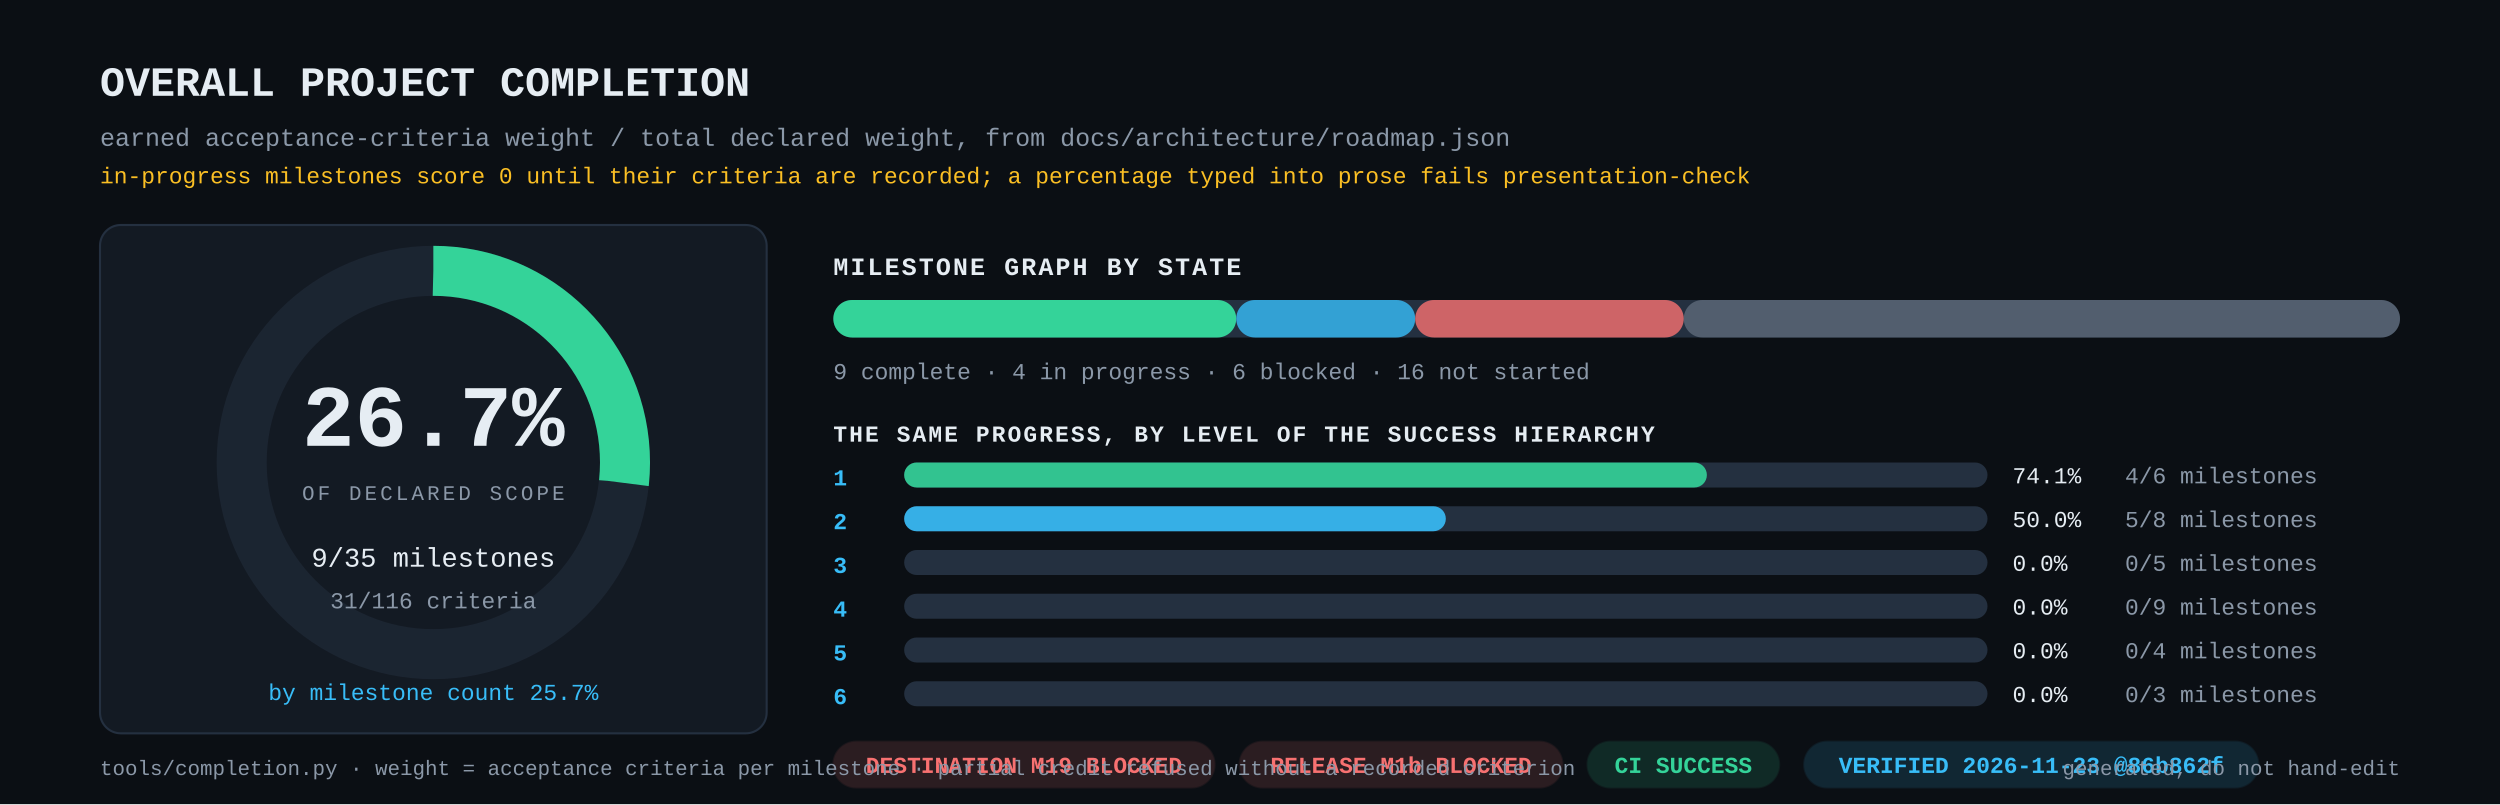
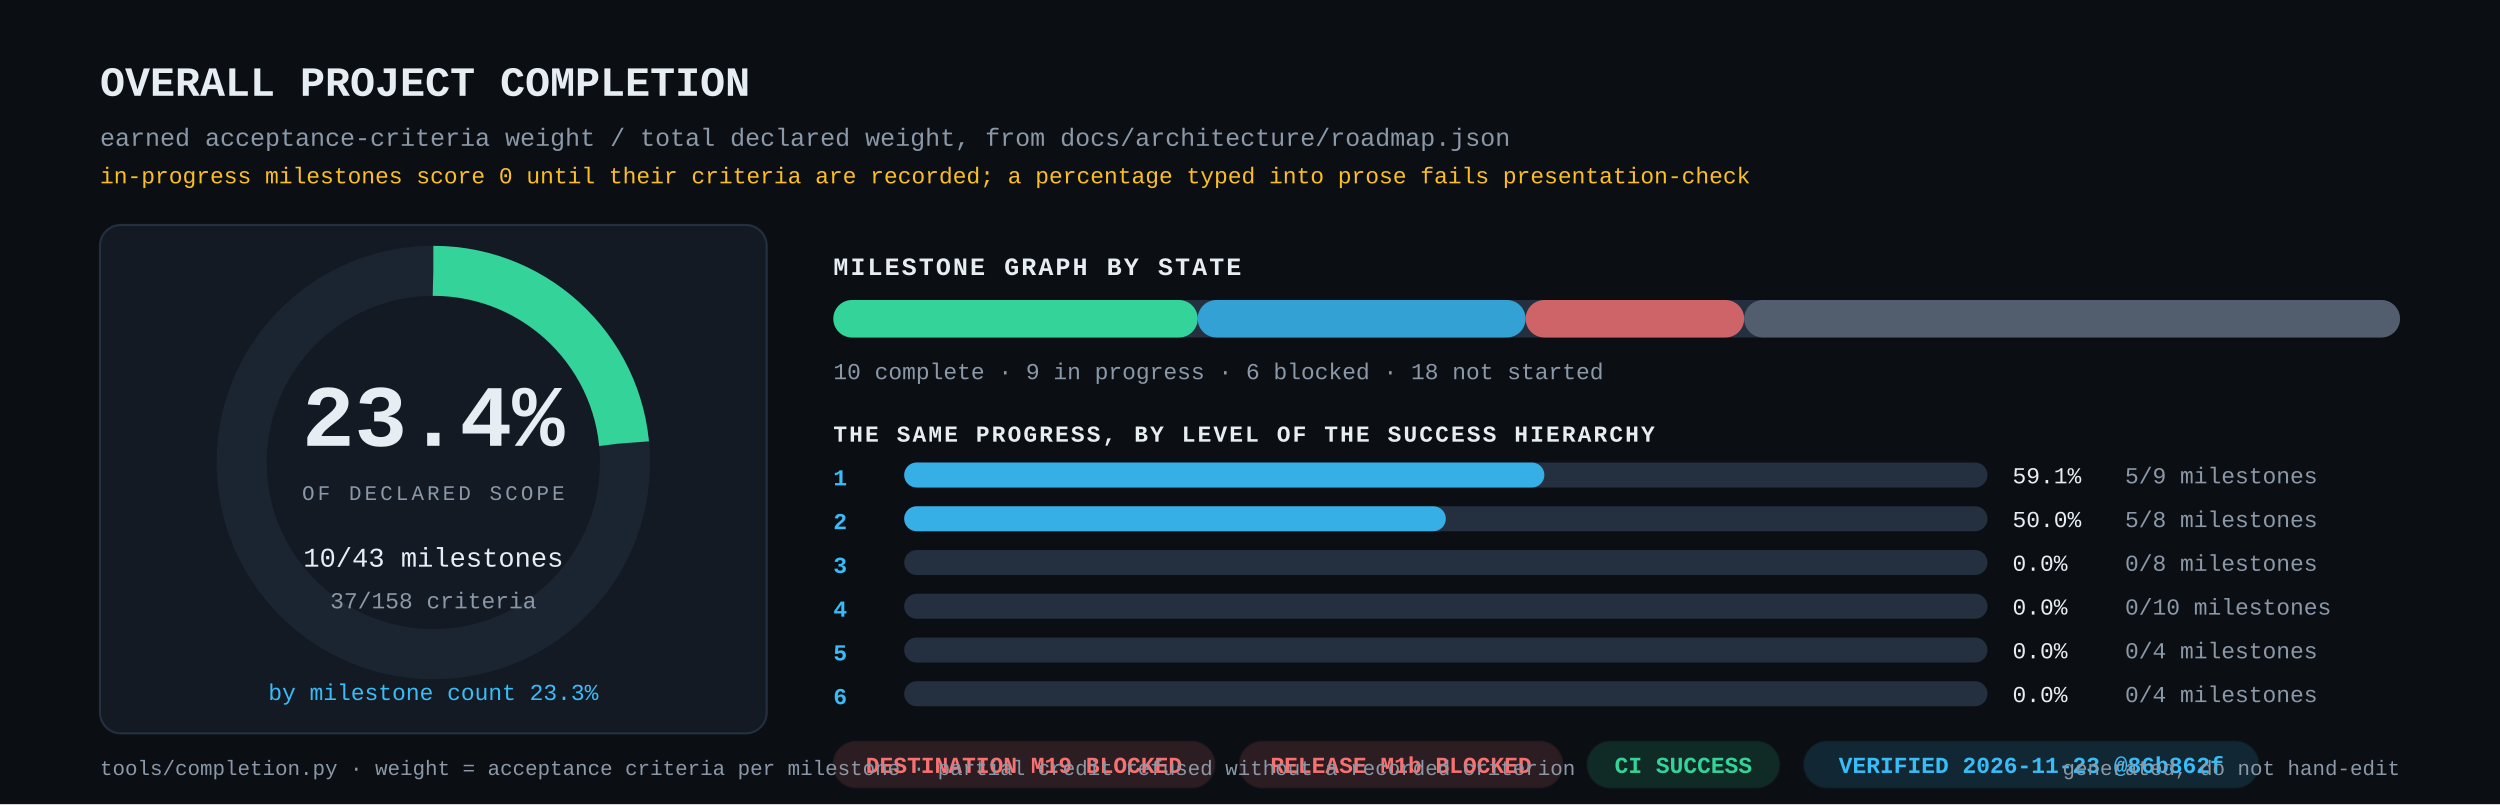
<svg xmlns="http://www.w3.org/2000/svg" width="1200" height="386" viewBox="0 0 1200 386" role="img" aria-labelledby="t d">
  <rect width="1200" height="386" fill="#0b0f14" />
  <text x="48" y="46" font-family="'JetBrains Mono','SFMono-Regular',Consolas,'Liberation Mono',Menlo,monospace" font-size="20" fill="#e6edf3" font-weight="bold" text-anchor="start">OVERALL PROJECT COMPLETION</text>
  <text x="48" y="70" font-family="'JetBrains Mono','SFMono-Regular',Consolas,'Liberation Mono',Menlo,monospace" font-size="12" fill="#8b98a8" font-weight="normal" text-anchor="start">earned acceptance-criteria weight / total declared weight, from docs/architecture/roadmap.json</text>
  <text x="48" y="88" font-family="'JetBrains Mono','SFMono-Regular',Consolas,'Liberation Mono',Menlo,monospace" font-size="11" fill="#fbbf24" font-weight="normal" text-anchor="start">in-progress milestones score 0 until their criteria are recorded; a percentage typed into prose fails presentation-check</text>
  <g opacity="1">
    <rect x="48" y="108" width="320" height="244" rx="10" fill="#131a23" stroke="#243040" />
    <animate attributeName="opacity" from="0" to="1" begin="0s" dur="0.5s" fill="freeze" keyTimes="0;1" keySplines="0.16 1 0.3 1" calcMode="spline" />
  </g>
  <circle cx="208" cy="222" r="92.0" fill="none" stroke="#243040" stroke-width="24.0" stroke-opacity="0.5" />
-   <circle cx="208" cy="222" r="92.0" fill="none" stroke="#34d399" stroke-width="24.0" stroke-linecap="butt" stroke-dasharray="578.05" stroke-dashoffset="423.71" transform="rotate(-90 208 222)">
-     <animate attributeName="stroke-dashoffset" from="578.05" to="423.71" begin="0s" dur="1.15s" fill="freeze" keyTimes="0;1" keySplines="0.16 1 0.3 1" calcMode="spline" />
+   <circle cx="208" cy="222" r="92.0" fill="none" stroke="#34d399" stroke-width="24.0" stroke-linecap="butt" stroke-dasharray="578.05" stroke-dashoffset="442.79" transform="rotate(-90 208 222)">
+     <animate attributeName="stroke-dashoffset" from="578.05" to="442.79" begin="0s" dur="1.15s" fill="freeze" keyTimes="0;1" keySplines="0.16 1 0.3 1" calcMode="spline" />
  </circle>
-   <text x="208" y="214" font-family="'JetBrains Mono','SFMono-Regular',Consolas,'Liberation Mono',Menlo,monospace" font-size="42" fill="#e6edf3" font-weight="bold" text-anchor="middle">26.7%</text>
+   <text x="208" y="214" font-family="'JetBrains Mono','SFMono-Regular',Consolas,'Liberation Mono',Menlo,monospace" font-size="42" fill="#e6edf3" font-weight="bold" text-anchor="middle">23.4%</text>
  <text x="208" y="240" font-family="'JetBrains Mono','SFMono-Regular',Consolas,'Liberation Mono',Menlo,monospace" font-size="10" fill="#8b98a8" font-weight="normal" text-anchor="middle" letter-spacing="1.5">OF DECLARED SCOPE</text>
-   <text x="208" y="272" font-family="'JetBrains Mono','SFMono-Regular',Consolas,'Liberation Mono',Menlo,monospace" font-size="13" fill="#e6edf3" font-weight="normal" text-anchor="middle">9/35 milestones</text>
-   <text x="208" y="292" font-family="'JetBrains Mono','SFMono-Regular',Consolas,'Liberation Mono',Menlo,monospace" font-size="11" fill="#8b98a8" font-weight="normal" text-anchor="middle">31/116 criteria</text>
-   <text x="208" y="336" font-family="'JetBrains Mono','SFMono-Regular',Consolas,'Liberation Mono',Menlo,monospace" font-size="11" fill="#38bdf8" font-weight="normal" text-anchor="middle">by milestone count 25.7%</text>
+   <text x="208" y="272" font-family="'JetBrains Mono','SFMono-Regular',Consolas,'Liberation Mono',Menlo,monospace" font-size="13" fill="#e6edf3" font-weight="normal" text-anchor="middle">10/43 milestones</text>
+   <text x="208" y="292" font-family="'JetBrains Mono','SFMono-Regular',Consolas,'Liberation Mono',Menlo,monospace" font-size="11" fill="#8b98a8" font-weight="normal" text-anchor="middle">37/158 criteria</text>
+   <text x="208" y="336" font-family="'JetBrains Mono','SFMono-Regular',Consolas,'Liberation Mono',Menlo,monospace" font-size="11" fill="#38bdf8" font-weight="normal" text-anchor="middle">by milestone count 23.3%</text>
  <text x="400" y="132" font-family="'JetBrains Mono','SFMono-Regular',Consolas,'Liberation Mono',Menlo,monospace" font-size="12" fill="#e6edf3" font-weight="bold" text-anchor="start" letter-spacing="1">MILESTONE GRAPH BY STATE</text>
  <rect x="400" y="144" width="752" height="18" rx="9" fill="#243040" stroke="none" />
-   <rect x="400" y="144" width="193.4" height="18" rx="9.0" fill="#34d399" fill-opacity="1">
-     <animate attributeName="width" from="0" to="193.4" begin="0.15s" dur="1.15s" fill="freeze" keyTimes="0;1" keySplines="0.16 1 0.3 1" calcMode="spline" />
+   <rect x="400" y="144" width="174.9" height="18" rx="9.0" fill="#34d399" fill-opacity="1">
+     <animate attributeName="width" from="0" to="174.9" begin="0.15s" dur="1.15s" fill="freeze" keyTimes="0;1" keySplines="0.16 1 0.3 1" calcMode="spline" />
  </rect>
-   <rect x="593.4" y="144" width="85.9" height="18" rx="9.0" fill="#38bdf8" fill-opacity="0.8">
-     <animate attributeName="width" from="0" to="85.9" begin="0.27s" dur="1.15s" fill="freeze" keyTimes="0;1" keySplines="0.16 1 0.3 1" calcMode="spline" />
+   <rect x="574.9" y="144" width="157.4" height="18" rx="9.0" fill="#38bdf8" fill-opacity="0.8">
+     <animate attributeName="width" from="0" to="157.4" begin="0.27s" dur="1.15s" fill="freeze" keyTimes="0;1" keySplines="0.16 1 0.3 1" calcMode="spline" />
  </rect>
-   <rect x="679.3" y="144" width="128.9" height="18" rx="9.0" fill="#f87171" fill-opacity="0.8">
-     <animate attributeName="width" from="0" to="128.9" begin="0.39s" dur="1.15s" fill="freeze" keyTimes="0;1" keySplines="0.16 1 0.3 1" calcMode="spline" />
+   <rect x="732.3" y="144" width="104.9" height="18" rx="9.0" fill="#f87171" fill-opacity="0.8">
+     <animate attributeName="width" from="0" to="104.9" begin="0.39s" dur="1.15s" fill="freeze" keyTimes="0;1" keySplines="0.16 1 0.3 1" calcMode="spline" />
  </rect>
-   <rect x="808.2" y="144" width="343.8" height="18" rx="9.0" fill="#8b98a8" fill-opacity="0.45">
-     <animate attributeName="width" from="0" to="343.8" begin="0.51s" dur="1.15s" fill="freeze" keyTimes="0;1" keySplines="0.16 1 0.3 1" calcMode="spline" />
+   <rect x="837.2" y="144" width="314.8" height="18" rx="9.0" fill="#8b98a8" fill-opacity="0.45">
+     <animate attributeName="width" from="0" to="314.8" begin="0.51s" dur="1.15s" fill="freeze" keyTimes="0;1" keySplines="0.16 1 0.3 1" calcMode="spline" />
  </rect>
-   <text x="400" y="182" font-family="'JetBrains Mono','SFMono-Regular',Consolas,'Liberation Mono',Menlo,monospace" font-size="11" fill="#8b98a8" font-weight="normal" text-anchor="start">9 complete · 4 in progress · 6 blocked · 16 not started</text>
+   <text x="400" y="182" font-family="'JetBrains Mono','SFMono-Regular',Consolas,'Liberation Mono',Menlo,monospace" font-size="11" fill="#8b98a8" font-weight="normal" text-anchor="start">10 complete · 9 in progress · 6 blocked · 18 not started</text>
  <text x="400" y="212" font-family="'JetBrains Mono','SFMono-Regular',Consolas,'Liberation Mono',Menlo,monospace" font-size="11" fill="#e6edf3" font-weight="bold" text-anchor="start" letter-spacing="1">THE SAME PROGRESS, BY LEVEL OF THE SUCCESS HIERARCHY</text>
  <text x="400" y="233" font-family="'JetBrains Mono','SFMono-Regular',Consolas,'Liberation Mono',Menlo,monospace" font-size="11" fill="#38bdf8" font-weight="bold" text-anchor="start">1  </text>
  <rect x="434" y="222" width="520" height="12" rx="6" fill="#243040" stroke="none" />
-   <rect x="434" y="222" width="385.3" height="12" rx="6.0" fill="#34d399" fill-opacity="0.9">
-     <animate attributeName="width" from="0" to="385.3" begin="0.5s" dur="1.15s" fill="freeze" keyTimes="0;1" keySplines="0.16 1 0.3 1" calcMode="spline" />
+   <rect x="434" y="222" width="307.3" height="12" rx="6.0" fill="#38bdf8" fill-opacity="0.9">
+     <animate attributeName="width" from="0" to="307.3" begin="0.5s" dur="1.15s" fill="freeze" keyTimes="0;1" keySplines="0.16 1 0.3 1" calcMode="spline" />
  </rect>
-   <text x="966" y="232" font-family="'JetBrains Mono','SFMono-Regular',Consolas,'Liberation Mono',Menlo,monospace" font-size="11" fill="#e6edf3" font-weight="normal" text-anchor="start">74.1%</text>
-   <text x="1020" y="232" font-family="'JetBrains Mono','SFMono-Regular',Consolas,'Liberation Mono',Menlo,monospace" font-size="11" fill="#8b98a8" font-weight="normal" text-anchor="start">4/6 milestones</text>
+   <text x="966" y="232" font-family="'JetBrains Mono','SFMono-Regular',Consolas,'Liberation Mono',Menlo,monospace" font-size="11" fill="#e6edf3" font-weight="normal" text-anchor="start">59.1%</text>
+   <text x="1020" y="232" font-family="'JetBrains Mono','SFMono-Regular',Consolas,'Liberation Mono',Menlo,monospace" font-size="11" fill="#8b98a8" font-weight="normal" text-anchor="start">5/9 milestones</text>
  <text x="400" y="254" font-family="'JetBrains Mono','SFMono-Regular',Consolas,'Liberation Mono',Menlo,monospace" font-size="11" fill="#38bdf8" font-weight="bold" text-anchor="start">2  </text>
  <rect x="434" y="243" width="520" height="12" rx="6" fill="#243040" stroke="none" />
  <rect x="434" y="243" width="260.0" height="12" rx="6.0" fill="#38bdf8" fill-opacity="0.9">
    <animate attributeName="width" from="0" to="260.0" begin="0.60s" dur="1.15s" fill="freeze" keyTimes="0;1" keySplines="0.16 1 0.3 1" calcMode="spline" />
  </rect>
  <text x="966" y="253" font-family="'JetBrains Mono','SFMono-Regular',Consolas,'Liberation Mono',Menlo,monospace" font-size="11" fill="#e6edf3" font-weight="normal" text-anchor="start">50.0%</text>
  <text x="1020" y="253" font-family="'JetBrains Mono','SFMono-Regular',Consolas,'Liberation Mono',Menlo,monospace" font-size="11" fill="#8b98a8" font-weight="normal" text-anchor="start">5/8 milestones</text>
  <text x="400" y="275" font-family="'JetBrains Mono','SFMono-Regular',Consolas,'Liberation Mono',Menlo,monospace" font-size="11" fill="#38bdf8" font-weight="bold" text-anchor="start">3  </text>
  <rect x="434" y="264" width="520" height="12" rx="6" fill="#243040" stroke="none" />
  <text x="966" y="274" font-family="'JetBrains Mono','SFMono-Regular',Consolas,'Liberation Mono',Menlo,monospace" font-size="11" fill="#e6edf3" font-weight="normal" text-anchor="start">0.0%</text>
-   <text x="1020" y="274" font-family="'JetBrains Mono','SFMono-Regular',Consolas,'Liberation Mono',Menlo,monospace" font-size="11" fill="#8b98a8" font-weight="normal" text-anchor="start">0/5 milestones</text>
+   <text x="1020" y="274" font-family="'JetBrains Mono','SFMono-Regular',Consolas,'Liberation Mono',Menlo,monospace" font-size="11" fill="#8b98a8" font-weight="normal" text-anchor="start">0/8 milestones</text>
  <text x="400" y="296" font-family="'JetBrains Mono','SFMono-Regular',Consolas,'Liberation Mono',Menlo,monospace" font-size="11" fill="#38bdf8" font-weight="bold" text-anchor="start">4  </text>
  <rect x="434" y="285" width="520" height="12" rx="6" fill="#243040" stroke="none" />
  <text x="966" y="295" font-family="'JetBrains Mono','SFMono-Regular',Consolas,'Liberation Mono',Menlo,monospace" font-size="11" fill="#e6edf3" font-weight="normal" text-anchor="start">0.0%</text>
-   <text x="1020" y="295" font-family="'JetBrains Mono','SFMono-Regular',Consolas,'Liberation Mono',Menlo,monospace" font-size="11" fill="#8b98a8" font-weight="normal" text-anchor="start">0/9 milestones</text>
+   <text x="1020" y="295" font-family="'JetBrains Mono','SFMono-Regular',Consolas,'Liberation Mono',Menlo,monospace" font-size="11" fill="#8b98a8" font-weight="normal" text-anchor="start">0/10 milestones</text>
  <text x="400" y="317" font-family="'JetBrains Mono','SFMono-Regular',Consolas,'Liberation Mono',Menlo,monospace" font-size="11" fill="#38bdf8" font-weight="bold" text-anchor="start">5  </text>
  <rect x="434" y="306" width="520" height="12" rx="6" fill="#243040" stroke="none" />
  <text x="966" y="316" font-family="'JetBrains Mono','SFMono-Regular',Consolas,'Liberation Mono',Menlo,monospace" font-size="11" fill="#e6edf3" font-weight="normal" text-anchor="start">0.0%</text>
  <text x="1020" y="316" font-family="'JetBrains Mono','SFMono-Regular',Consolas,'Liberation Mono',Menlo,monospace" font-size="11" fill="#8b98a8" font-weight="normal" text-anchor="start">0/4 milestones</text>
  <text x="400" y="338" font-family="'JetBrains Mono','SFMono-Regular',Consolas,'Liberation Mono',Menlo,monospace" font-size="11" fill="#38bdf8" font-weight="bold" text-anchor="start">6  </text>
  <rect x="434" y="327" width="520" height="12" rx="6" fill="#243040" stroke="none" />
  <text x="966" y="337" font-family="'JetBrains Mono','SFMono-Regular',Consolas,'Liberation Mono',Menlo,monospace" font-size="11" fill="#e6edf3" font-weight="normal" text-anchor="start">0.0%</text>
-   <text x="1020" y="337" font-family="'JetBrains Mono','SFMono-Regular',Consolas,'Liberation Mono',Menlo,monospace" font-size="11" fill="#8b98a8" font-weight="normal" text-anchor="start">0/3 milestones</text>
+   <text x="1020" y="337" font-family="'JetBrains Mono','SFMono-Regular',Consolas,'Liberation Mono',Menlo,monospace" font-size="11" fill="#8b98a8" font-weight="normal" text-anchor="start">0/4 milestones</text>
  <rect x="400" y="356" width="183" height="22" rx="11" fill="#f87171" opacity="0.14" stroke="#f87171" stroke-opacity="0.55" />
  <text x="491.5" y="371" font-family="'JetBrains Mono','SFMono-Regular',Consolas,'Liberation Mono',Menlo,monospace" font-size="11" fill="#f87171" font-weight="bold" text-anchor="middle">DESTINATION M19 BLOCKED</text>
  <rect x="595" y="356" width="155" height="22" rx="11" fill="#f87171" opacity="0.14" stroke="#f87171" stroke-opacity="0.55" />
  <text x="672.5" y="371" font-family="'JetBrains Mono','SFMono-Regular',Consolas,'Liberation Mono',Menlo,monospace" font-size="11" fill="#f87171" font-weight="bold" text-anchor="middle">RELEASE M1b BLOCKED</text>
  <rect x="762" y="356" width="92" height="22" rx="11" fill="#34d399" opacity="0.14" stroke="#34d399" stroke-opacity="0.55" />
  <text x="808.0" y="371" font-family="'JetBrains Mono','SFMono-Regular',Consolas,'Liberation Mono',Menlo,monospace" font-size="11" fill="#34d399" font-weight="bold" text-anchor="middle">CI SUCCESS</text>
  <rect x="866" y="356" width="218" height="22" rx="11" fill="#38bdf8" opacity="0.14" stroke="#38bdf8" stroke-opacity="0.55" />
  <text x="975.0" y="371" font-family="'JetBrains Mono','SFMono-Regular',Consolas,'Liberation Mono',Menlo,monospace" font-size="11" fill="#38bdf8" font-weight="bold" text-anchor="middle">VERIFIED 2026-11-23 @86b862f</text>
  <text x="48" y="372" font-family="'JetBrains Mono','SFMono-Regular',Consolas,'Liberation Mono',Menlo,monospace" font-size="10" fill="#8b98a8" font-weight="normal" text-anchor="start">tools/completion.py · weight = acceptance criteria per milestone · partial credit refused without a recorded criterion</text>
  <text x="1152" y="372" font-family="'JetBrains Mono','SFMono-Regular',Consolas,'Liberation Mono',Menlo,monospace" font-size="10" fill="#8b98a8" font-weight="normal" text-anchor="end">generated, do not hand-edit</text>
</svg>
